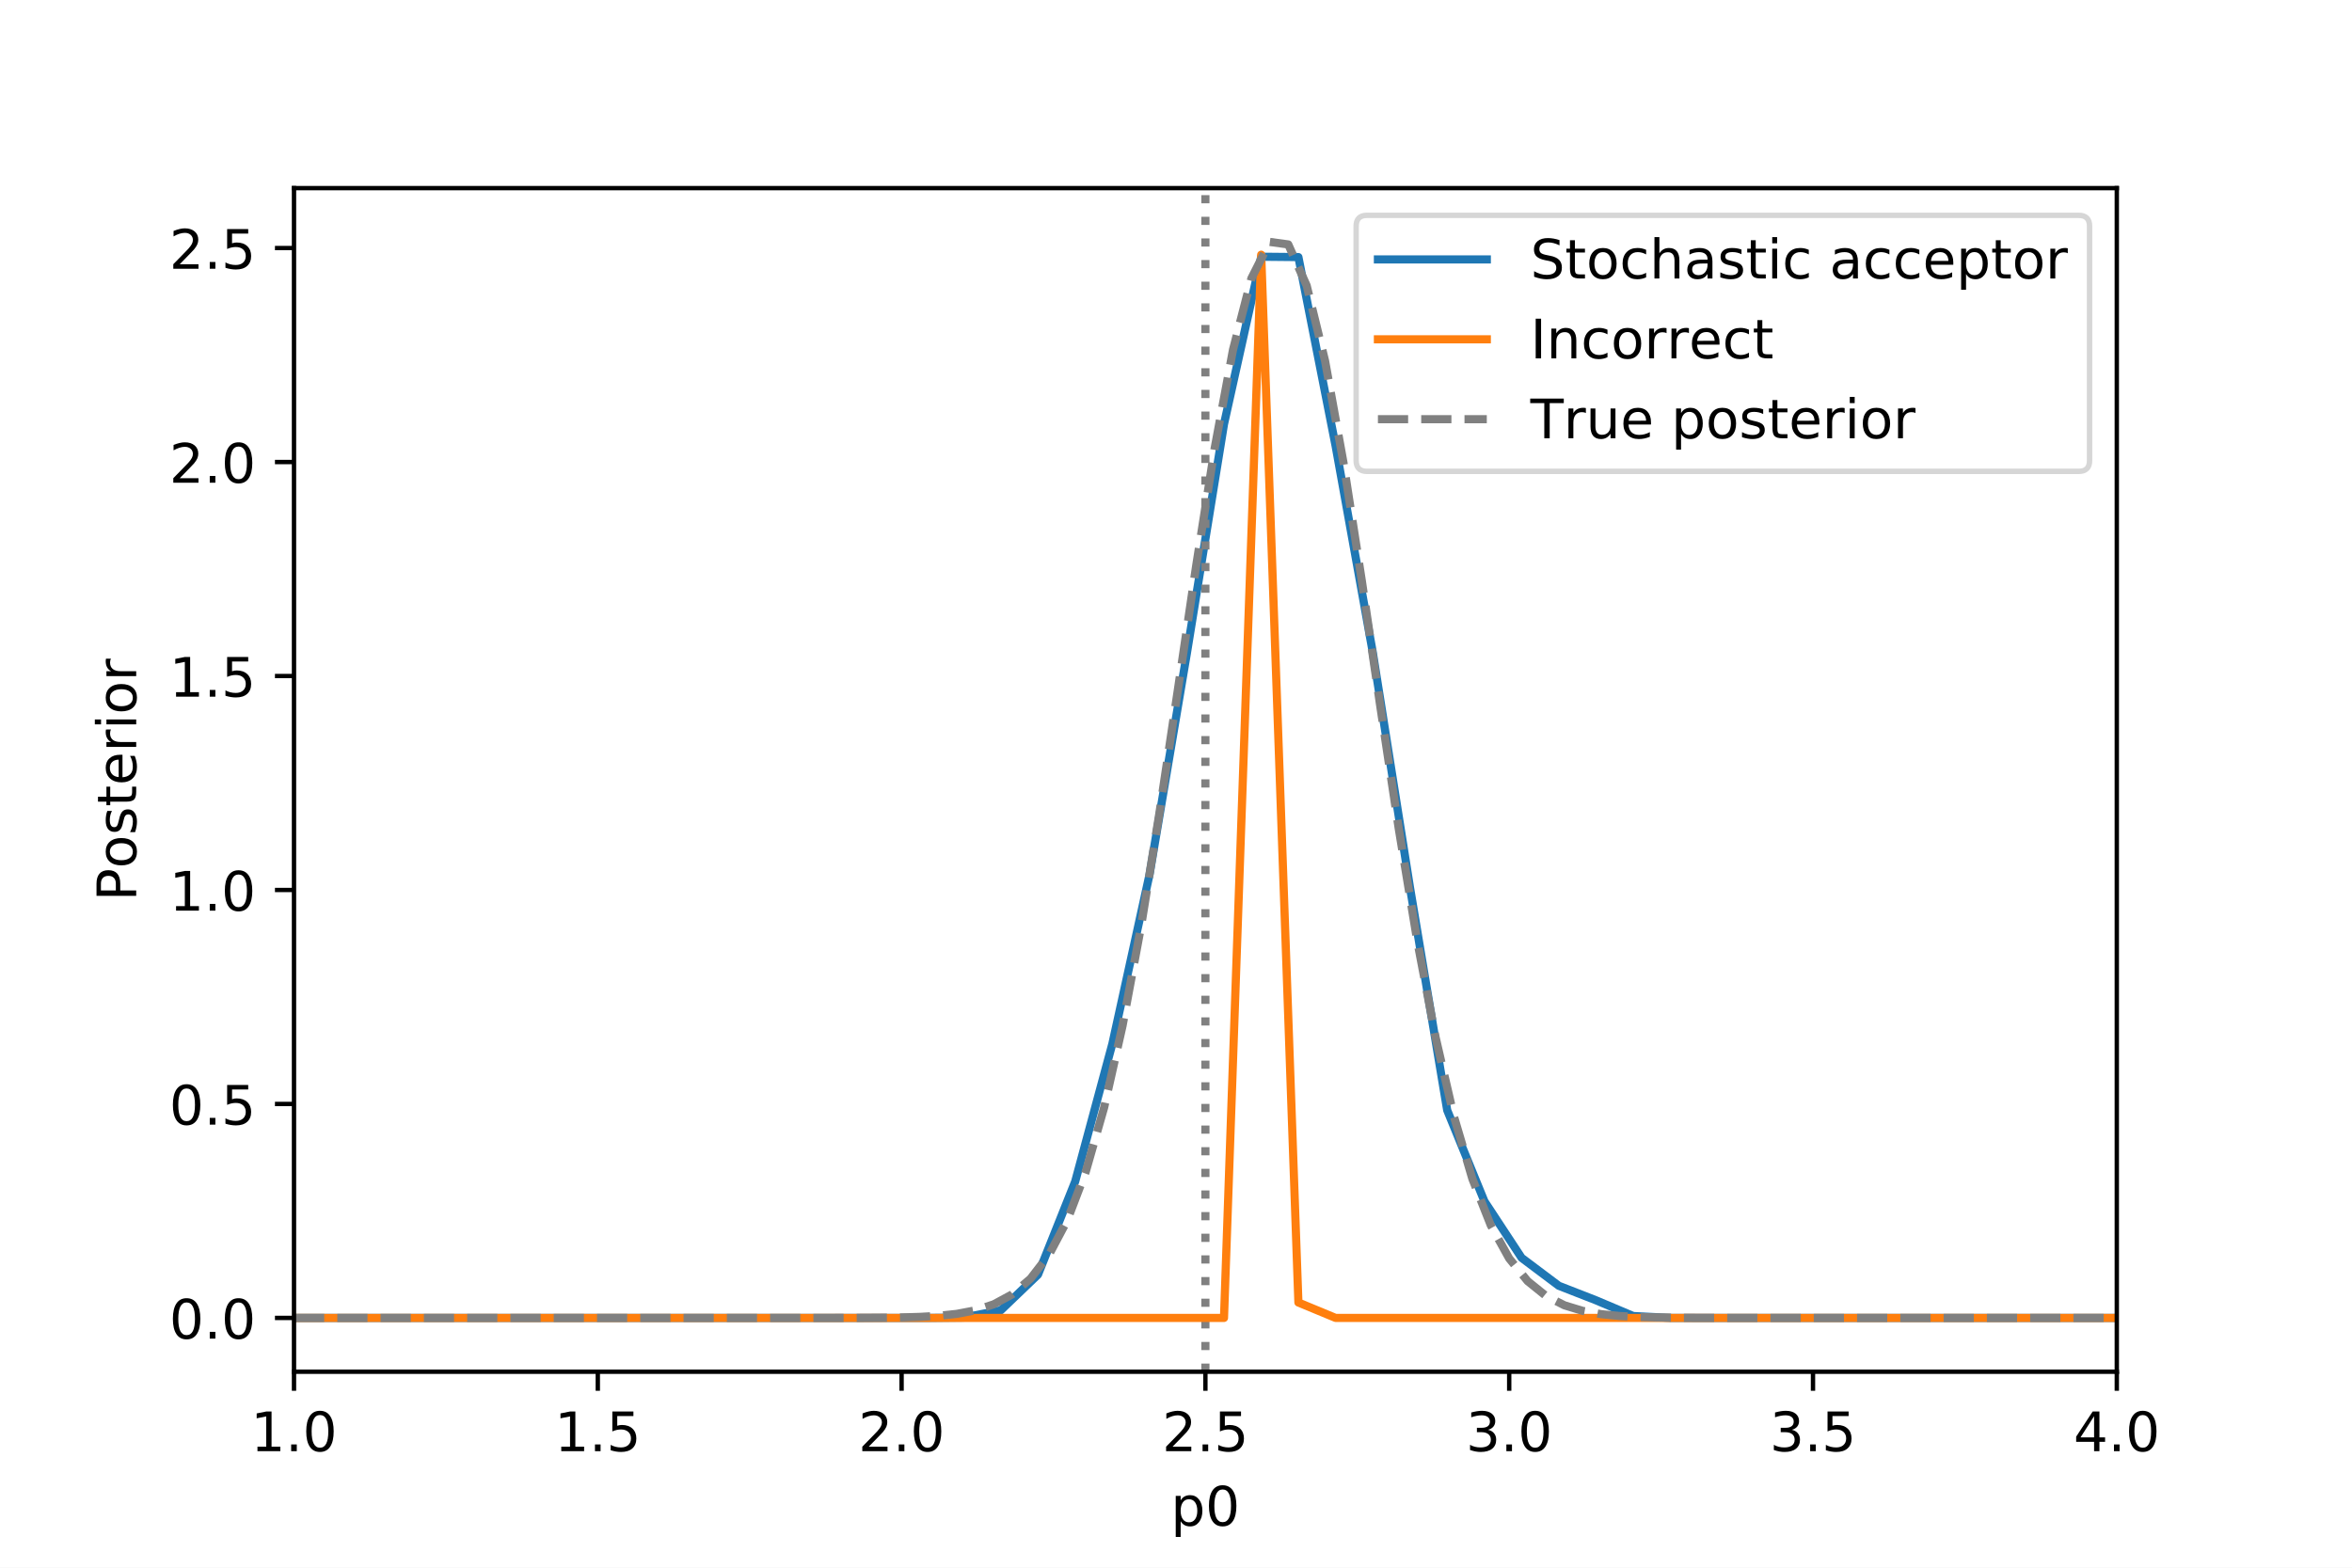
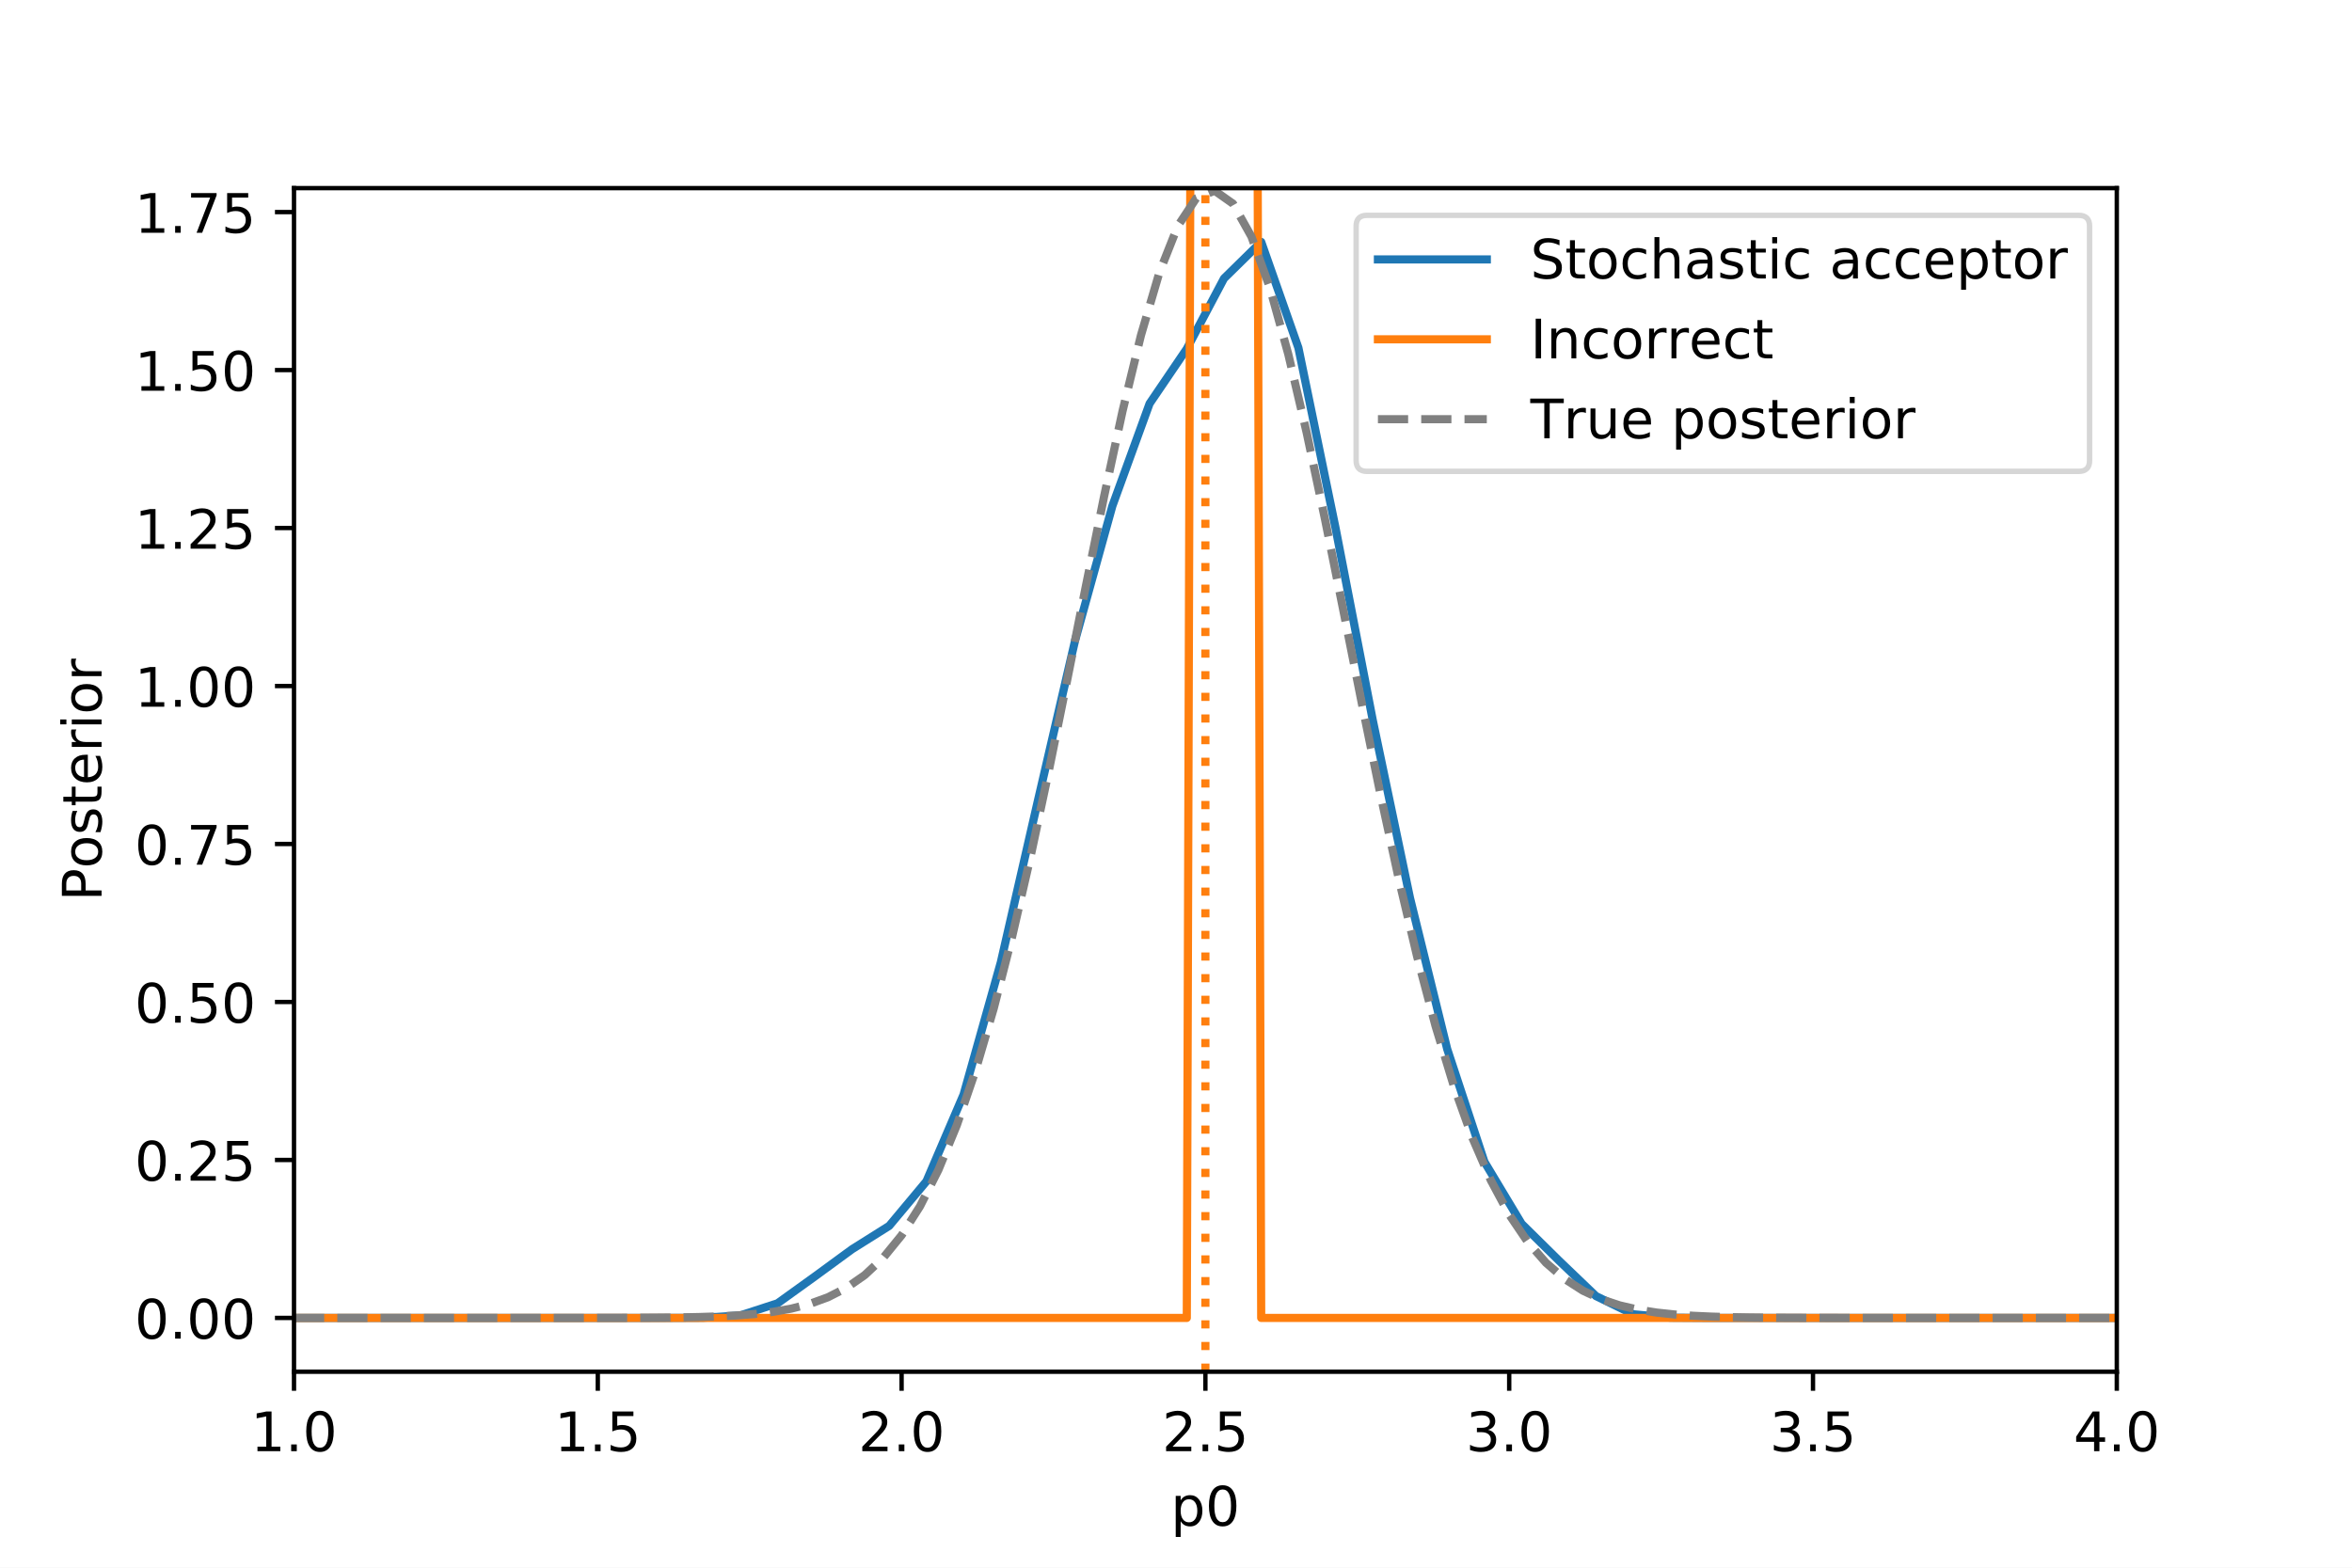
<svg xmlns="http://www.w3.org/2000/svg" xmlns:xlink="http://www.w3.org/1999/xlink" height="288pt" version="1.1" viewBox="0 0 432 288" width="432pt">
  <defs>
    <style type="text/css">
*{stroke-linecap:butt;stroke-linejoin:round;}
  </style>
  </defs>
  <g id="figure_1">
    <g id="patch_1">
      <path d="M 0 288  L 432 288  L 432 0  L 0 0  z " style="fill:#ffffff;" />
    </g>
    <g id="axes_1">
      <g id="patch_2">
        <path d="M 54 252  L 388.8 252  L 388.8 34.56  L 54 34.56  z " style="fill:#ffffff;" />
      </g>
      <g id="matplotlib.axis_1">
        <g id="xtick_1">
          <g id="line2d_1">
            <defs>
-               <path d="M 0 0  L 0 3.5  " id="m9cbf5cbd6d" style="stroke:#000000;stroke-width:0.8;" />
-             </defs>
-             <g>
-               <use style="stroke:#000000;stroke-width:0.8;" x="54" xlink:href="#m9cbf5cbd6d" y="252" />
+               <path d="M 0 0  L 0 3.5  " id="m5b95aac745" style="stroke:#000000;stroke-width:0.8;" />
+             </defs>
+             <g>
+               <use style="stroke:#000000;stroke-width:0.8;" x="54" xlink:href="#m5b95aac745" y="252" />
            </g>
          </g>
          <g id="text_1">
            <defs>
              <path d="M 12.406 8.297  L 28.516 8.297  L 28.516 63.922  L 10.984 60.406  L 10.984 69.391  L 28.422 72.906  L 38.281 72.906  L 38.281 8.297  L 54.391 8.297  L 54.391 0  L 12.406 0  z " id="DejaVuSans-49" />
              <path d="M 10.688 12.406  L 21 12.406  L 21 0  L 10.688 0  z " id="DejaVuSans-46" />
              <path d="M 31.781 66.406  Q 24.172 66.406 20.328 58.906  Q 16.5 51.422 16.5 36.375  Q 16.5 21.391 20.328 13.891  Q 24.172 6.391 31.781 6.391  Q 39.453 6.391 43.281 13.891  Q 47.125 21.391 47.125 36.375  Q 47.125 51.422 43.281 58.906  Q 39.453 66.406 31.781 66.406  z M 31.781 74.219  Q 44.047 74.219 50.516 64.516  Q 56.984 54.828 56.984 36.375  Q 56.984 17.969 50.516 8.266  Q 44.047 -1.422 31.781 -1.422  Q 19.531 -1.422 13.062 8.266  Q 6.594 17.969 6.594 36.375  Q 6.594 54.828 13.062 64.516  Q 19.531 74.219 31.781 74.219  z " id="DejaVuSans-48" />
            </defs>
            <g transform="translate(46.04844 266.5984)scale(0.1 -0.1)">
              <use xlink:href="#DejaVuSans-49" />
              <use x="63.623" xlink:href="#DejaVuSans-46" />
              <use x="95.41" xlink:href="#DejaVuSans-48" />
            </g>
          </g>
        </g>
        <g id="xtick_2">
          <g id="line2d_2">
            <g>
-               <use style="stroke:#000000;stroke-width:0.8;" x="109.8" xlink:href="#m9cbf5cbd6d" y="252" />
+               <use style="stroke:#000000;stroke-width:0.8;" x="109.8" xlink:href="#m5b95aac745" y="252" />
            </g>
          </g>
          <g id="text_2">
            <defs>
              <path d="M 10.797 72.906  L 49.516 72.906  L 49.516 64.594  L 19.828 64.594  L 19.828 46.734  Q 21.969 47.469 24.109 47.828  Q 26.266 48.188 28.422 48.188  Q 40.625 48.188 47.75 41.5  Q 54.891 34.812 54.891 23.391  Q 54.891 11.625 47.562 5.094  Q 40.234 -1.422 26.906 -1.422  Q 22.312 -1.422 17.547 -0.641  Q 12.797 0.141 7.719 1.703  L 7.719 11.625  Q 12.109 9.234 16.797 8.062  Q 21.484 6.891 26.703 6.891  Q 35.156 6.891 40.078 11.328  Q 45.016 15.766 45.016 23.391  Q 45.016 31 40.078 35.438  Q 35.156 39.891 26.703 39.891  Q 22.75 39.891 18.812 39.016  Q 14.891 38.141 10.797 36.281  z " id="DejaVuSans-53" />
            </defs>
            <g transform="translate(101.8484 266.5984)scale(0.1 -0.1)">
              <use xlink:href="#DejaVuSans-49" />
              <use x="63.623" xlink:href="#DejaVuSans-46" />
              <use x="95.41" xlink:href="#DejaVuSans-53" />
            </g>
          </g>
        </g>
        <g id="xtick_3">
          <g id="line2d_3">
            <g>
-               <use style="stroke:#000000;stroke-width:0.8;" x="165.6" xlink:href="#m9cbf5cbd6d" y="252" />
+               <use style="stroke:#000000;stroke-width:0.8;" x="165.6" xlink:href="#m5b95aac745" y="252" />
            </g>
          </g>
          <g id="text_3">
            <defs>
              <path d="M 19.188 8.297  L 53.609 8.297  L 53.609 0  L 7.328 0  L 7.328 8.297  Q 12.938 14.109 22.625 23.891  Q 32.328 33.688 34.812 36.531  Q 39.547 41.844 41.422 45.531  Q 43.312 49.219 43.312 52.781  Q 43.312 58.594 39.234 62.25  Q 35.156 65.922 28.609 65.922  Q 23.969 65.922 18.812 64.312  Q 13.672 62.703 7.812 59.422  L 7.812 69.391  Q 13.766 71.781 18.938 73  Q 24.125 74.219 28.422 74.219  Q 39.75 74.219 46.484 68.547  Q 53.219 62.891 53.219 53.422  Q 53.219 48.922 51.531 44.891  Q 49.859 40.875 45.406 35.406  Q 44.188 33.984 37.641 27.219  Q 31.109 20.453 19.188 8.297  z " id="DejaVuSans-50" />
            </defs>
            <g transform="translate(157.6484 266.5984)scale(0.1 -0.1)">
              <use xlink:href="#DejaVuSans-50" />
              <use x="63.623" xlink:href="#DejaVuSans-46" />
              <use x="95.41" xlink:href="#DejaVuSans-48" />
            </g>
          </g>
        </g>
        <g id="xtick_4">
          <g id="line2d_4">
            <g>
-               <use style="stroke:#000000;stroke-width:0.8;" x="221.4" xlink:href="#m9cbf5cbd6d" y="252" />
+               <use style="stroke:#000000;stroke-width:0.8;" x="221.4" xlink:href="#m5b95aac745" y="252" />
            </g>
          </g>
          <g id="text_4">
            <g transform="translate(213.4484 266.5984)scale(0.1 -0.1)">
              <use xlink:href="#DejaVuSans-50" />
              <use x="63.623" xlink:href="#DejaVuSans-46" />
              <use x="95.41" xlink:href="#DejaVuSans-53" />
            </g>
          </g>
        </g>
        <g id="xtick_5">
          <g id="line2d_5">
            <g>
-               <use style="stroke:#000000;stroke-width:0.8;" x="277.2" xlink:href="#m9cbf5cbd6d" y="252" />
+               <use style="stroke:#000000;stroke-width:0.8;" x="277.2" xlink:href="#m5b95aac745" y="252" />
            </g>
          </g>
          <g id="text_5">
            <defs>
              <path d="M 40.578 39.312  Q 47.656 37.797 51.625 33  Q 55.609 28.219 55.609 21.188  Q 55.609 10.406 48.188 4.484  Q 40.766 -1.422 27.094 -1.422  Q 22.516 -1.422 17.656 -0.516  Q 12.797 0.391 7.625 2.203  L 7.625 11.719  Q 11.719 9.328 16.594 8.109  Q 21.484 6.891 26.812 6.891  Q 36.078 6.891 40.938 10.547  Q 45.797 14.203 45.797 21.188  Q 45.797 27.641 41.281 31.266  Q 36.766 34.906 28.719 34.906  L 20.219 34.906  L 20.219 43.016  L 29.109 43.016  Q 36.375 43.016 40.234 45.922  Q 44.094 48.828 44.094 54.297  Q 44.094 59.906 40.109 62.906  Q 36.141 65.922 28.719 65.922  Q 24.656 65.922 20.016 65.031  Q 15.375 64.156 9.812 62.312  L 9.812 71.094  Q 15.438 72.656 20.344 73.438  Q 25.25 74.219 29.594 74.219  Q 40.828 74.219 47.359 69.109  Q 53.906 64.016 53.906 55.328  Q 53.906 49.266 50.438 45.094  Q 46.969 40.922 40.578 39.312  z " id="DejaVuSans-51" />
            </defs>
            <g transform="translate(269.2484 266.5984)scale(0.1 -0.1)">
              <use xlink:href="#DejaVuSans-51" />
              <use x="63.623" xlink:href="#DejaVuSans-46" />
              <use x="95.41" xlink:href="#DejaVuSans-48" />
            </g>
          </g>
        </g>
        <g id="xtick_6">
          <g id="line2d_6">
            <g>
-               <use style="stroke:#000000;stroke-width:0.8;" x="333" xlink:href="#m9cbf5cbd6d" y="252" />
+               <use style="stroke:#000000;stroke-width:0.8;" x="333" xlink:href="#m5b95aac745" y="252" />
            </g>
          </g>
          <g id="text_6">
            <g transform="translate(325.0484 266.5984)scale(0.1 -0.1)">
              <use xlink:href="#DejaVuSans-51" />
              <use x="63.623" xlink:href="#DejaVuSans-46" />
              <use x="95.41" xlink:href="#DejaVuSans-53" />
            </g>
          </g>
        </g>
        <g id="xtick_7">
          <g id="line2d_7">
            <g>
-               <use style="stroke:#000000;stroke-width:0.8;" x="388.8" xlink:href="#m9cbf5cbd6d" y="252" />
+               <use style="stroke:#000000;stroke-width:0.8;" x="388.8" xlink:href="#m5b95aac745" y="252" />
            </g>
          </g>
          <g id="text_7">
            <defs>
              <path d="M 37.797 64.312  L 12.891 25.391  L 37.797 25.391  z M 35.203 72.906  L 47.609 72.906  L 47.609 25.391  L 58.016 25.391  L 58.016 17.188  L 47.609 17.188  L 47.609 0  L 37.797 0  L 37.797 17.188  L 4.891 17.188  L 4.891 26.703  z " id="DejaVuSans-52" />
            </defs>
            <g transform="translate(380.8484 266.5984)scale(0.1 -0.1)">
              <use xlink:href="#DejaVuSans-52" />
              <use x="63.623" xlink:href="#DejaVuSans-46" />
              <use x="95.41" xlink:href="#DejaVuSans-48" />
            </g>
          </g>
        </g>
        <g id="text_8">
          <defs>
            <path d="M 18.109 8.203  L 18.109 -20.797  L 9.078 -20.797  L 9.078 54.688  L 18.109 54.688  L 18.109 46.391  Q 20.953 51.266 25.266 53.625  Q 29.594 56 35.594 56  Q 45.562 56 51.781 48.094  Q 58.016 40.188 58.016 27.297  Q 58.016 14.406 51.781 6.484  Q 45.562 -1.422 35.594 -1.422  Q 29.594 -1.422 25.266 0.953  Q 20.953 3.328 18.109 8.203  z M 48.688 27.297  Q 48.688 37.203 44.609 42.844  Q 40.531 48.484 33.406 48.484  Q 26.266 48.484 22.188 42.844  Q 18.109 37.203 18.109 27.297  Q 18.109 17.391 22.188 11.75  Q 26.266 6.109 33.406 6.109  Q 40.531 6.109 44.609 11.75  Q 48.688 17.391 48.688 27.297  z " id="DejaVuSans-112" />
          </defs>
          <g transform="translate(215.0445 280.2766)scale(0.1 -0.1)">
            <use xlink:href="#DejaVuSans-112" />
            <use x="63.477" xlink:href="#DejaVuSans-48" />
          </g>
        </g>
      </g>
      <g id="matplotlib.axis_2">
        <g id="ytick_1">
          <g id="line2d_8">
            <defs>
-               <path d="M 0 0  L -3.5 0  " id="m8000a5dd09" style="stroke:#000000;stroke-width:0.8;" />
-             </defs>
-             <g>
-               <use style="stroke:#000000;stroke-width:0.8;" x="54" xlink:href="#m8000a5dd09" y="242.116" />
+               <path d="M 0 0  L -3.5 0  " id="m449dc72aa4" style="stroke:#000000;stroke-width:0.8;" />
+             </defs>
+             <g>
+               <use style="stroke:#000000;stroke-width:0.8;" x="54" xlink:href="#m449dc72aa4" y="242.116" />
            </g>
          </g>
          <g id="text_9">
-             <g transform="translate(31.09688 245.9156)scale(0.1 -0.1)">
+             <g transform="translate(24.73438 245.9156)scale(0.1 -0.1)">
              <use xlink:href="#DejaVuSans-48" />
              <use x="63.623" xlink:href="#DejaVuSans-46" />
              <use x="95.41" xlink:href="#DejaVuSans-48" />
+               <use x="159.033" xlink:href="#DejaVuSans-48" />
            </g>
          </g>
        </g>
        <g id="ytick_2">
          <g id="line2d_9">
            <g>
-               <use style="stroke:#000000;stroke-width:0.8;" x="54" xlink:href="#m8000a5dd09" y="202.807" />
+               <use style="stroke:#000000;stroke-width:0.8;" x="54" xlink:href="#m449dc72aa4" y="213.094" />
            </g>
          </g>
          <g id="text_10">
-             <g transform="translate(31.09688 206.6063)scale(0.1 -0.1)">
+             <g transform="translate(24.73438 216.8936)scale(0.1 -0.1)">
              <use xlink:href="#DejaVuSans-48" />
              <use x="63.623" xlink:href="#DejaVuSans-46" />
-               <use x="95.41" xlink:href="#DejaVuSans-53" />
+               <use x="95.41" xlink:href="#DejaVuSans-50" />
+               <use x="159.033" xlink:href="#DejaVuSans-53" />
            </g>
          </g>
        </g>
        <g id="ytick_3">
          <g id="line2d_10">
            <g>
-               <use style="stroke:#000000;stroke-width:0.8;" x="54" xlink:href="#m8000a5dd09" y="163.498" />
+               <use style="stroke:#000000;stroke-width:0.8;" x="54" xlink:href="#m449dc72aa4" y="184.072" />
            </g>
          </g>
          <g id="text_11">
-             <g transform="translate(31.09688 167.2971)scale(0.1 -0.1)">
-               <use xlink:href="#DejaVuSans-49" />
-               <use x="63.623" xlink:href="#DejaVuSans-46" />
-               <use x="95.41" xlink:href="#DejaVuSans-48" />
+             <g transform="translate(24.73438 187.8716)scale(0.1 -0.1)">
+               <use xlink:href="#DejaVuSans-48" />
+               <use x="63.623" xlink:href="#DejaVuSans-46" />
+               <use x="95.41" xlink:href="#DejaVuSans-53" />
+               <use x="159.033" xlink:href="#DejaVuSans-48" />
            </g>
          </g>
        </g>
        <g id="ytick_4">
          <g id="line2d_11">
            <g>
-               <use style="stroke:#000000;stroke-width:0.8;" x="54" xlink:href="#m8000a5dd09" y="124.189" />
+               <use style="stroke:#000000;stroke-width:0.8;" x="54" xlink:href="#m449dc72aa4" y="155.05" />
            </g>
          </g>
          <g id="text_12">
-             <g transform="translate(31.09688 127.9878)scale(0.1 -0.1)">
-               <use xlink:href="#DejaVuSans-49" />
-               <use x="63.623" xlink:href="#DejaVuSans-46" />
-               <use x="95.41" xlink:href="#DejaVuSans-53" />
+             <defs>
+               <path d="M 8.203 72.906  L 55.078 72.906  L 55.078 68.703  L 28.609 0  L 18.312 0  L 43.219 64.594  L 8.203 64.594  z " id="DejaVuSans-55" />
+             </defs>
+             <g transform="translate(24.73438 158.8496)scale(0.1 -0.1)">
+               <use xlink:href="#DejaVuSans-48" />
+               <use x="63.623" xlink:href="#DejaVuSans-46" />
+               <use x="95.41" xlink:href="#DejaVuSans-55" />
+               <use x="159.033" xlink:href="#DejaVuSans-53" />
            </g>
          </g>
        </g>
        <g id="ytick_5">
          <g id="line2d_12">
            <g>
-               <use style="stroke:#000000;stroke-width:0.8;" x="54" xlink:href="#m8000a5dd09" y="84.879" />
+               <use style="stroke:#000000;stroke-width:0.8;" x="54" xlink:href="#m449dc72aa4" y="126.028" />
            </g>
          </g>
          <g id="text_13">
-             <g transform="translate(31.09688 88.6786)scale(0.1 -0.1)">
-               <use xlink:href="#DejaVuSans-50" />
-               <use x="63.623" xlink:href="#DejaVuSans-46" />
-               <use x="95.41" xlink:href="#DejaVuSans-48" />
+             <g transform="translate(24.73438 129.8275)scale(0.1 -0.1)">
+               <use xlink:href="#DejaVuSans-49" />
+               <use x="63.623" xlink:href="#DejaVuSans-46" />
+               <use x="95.41" xlink:href="#DejaVuSans-48" />
+               <use x="159.033" xlink:href="#DejaVuSans-48" />
            </g>
          </g>
        </g>
        <g id="ytick_6">
          <g id="line2d_13">
            <g>
-               <use style="stroke:#000000;stroke-width:0.8;" x="54" xlink:href="#m8000a5dd09" y="45.57" />
+               <use style="stroke:#000000;stroke-width:0.8;" x="54" xlink:href="#m449dc72aa4" y="97.006" />
            </g>
          </g>
          <g id="text_14">
-             <g transform="translate(31.09688 49.36935)scale(0.1 -0.1)">
-               <use xlink:href="#DejaVuSans-50" />
+             <g transform="translate(24.73438 100.8055)scale(0.1 -0.1)">
+               <use xlink:href="#DejaVuSans-49" />
+               <use x="63.623" xlink:href="#DejaVuSans-46" />
+               <use x="95.41" xlink:href="#DejaVuSans-50" />
+               <use x="159.033" xlink:href="#DejaVuSans-53" />
+             </g>
+           </g>
+         </g>
+         <g id="ytick_7">
+           <g id="line2d_14">
+             <g>
+               <use style="stroke:#000000;stroke-width:0.8;" x="54" xlink:href="#m449dc72aa4" y="67.984" />
+             </g>
+           </g>
+           <g id="text_15">
+             <g transform="translate(24.73438 71.78353)scale(0.1 -0.1)">
+               <use xlink:href="#DejaVuSans-49" />
              <use x="63.623" xlink:href="#DejaVuSans-46" />
              <use x="95.41" xlink:href="#DejaVuSans-53" />
-             </g>
-           </g>
-         </g>
-         <g id="text_15">
+               <use x="159.033" xlink:href="#DejaVuSans-48" />
+             </g>
+           </g>
+         </g>
+         <g id="ytick_8">
+           <g id="line2d_15">
+             <g>
+               <use style="stroke:#000000;stroke-width:0.8;" x="54" xlink:href="#m449dc72aa4" y="38.962" />
+             </g>
+           </g>
+           <g id="text_16">
+             <g transform="translate(24.73438 42.76152)scale(0.1 -0.1)">
+               <use xlink:href="#DejaVuSans-49" />
+               <use x="63.623" xlink:href="#DejaVuSans-46" />
+               <use x="95.41" xlink:href="#DejaVuSans-55" />
+               <use x="159.033" xlink:href="#DejaVuSans-53" />
+             </g>
+           </g>
+         </g>
+         <g id="text_17">
          <defs>
            <path d="M 19.672 64.797  L 19.672 37.406  L 32.078 37.406  Q 38.969 37.406 42.719 40.969  Q 46.484 44.531 46.484 51.125  Q 46.484 57.672 42.719 61.234  Q 38.969 64.797 32.078 64.797  z M 9.812 72.906  L 32.078 72.906  Q 44.344 72.906 50.609 67.359  Q 56.891 61.812 56.891 51.125  Q 56.891 40.328 50.609 34.812  Q 44.344 29.297 32.078 29.297  L 19.672 29.297  L 19.672 0  L 9.812 0  z " id="DejaVuSans-80" />
            <path d="M 30.609 48.391  Q 23.391 48.391 19.188 42.75  Q 14.984 37.109 14.984 27.297  Q 14.984 17.484 19.156 11.844  Q 23.344 6.203 30.609 6.203  Q 37.797 6.203 41.984 11.859  Q 46.188 17.531 46.188 27.297  Q 46.188 37.016 41.984 42.703  Q 37.797 48.391 30.609 48.391  z M 30.609 56  Q 42.328 56 49.016 48.375  Q 55.719 40.766 55.719 27.297  Q 55.719 13.875 49.016 6.219  Q 42.328 -1.422 30.609 -1.422  Q 18.844 -1.422 12.172 6.219  Q 5.516 13.875 5.516 27.297  Q 5.516 40.766 12.172 48.375  Q 18.844 56 30.609 56  z " id="DejaVuSans-111" />
            <path d="M 44.281 53.078  L 44.281 44.578  Q 40.484 46.531 36.375 47.5  Q 32.281 48.484 27.875 48.484  Q 21.188 48.484 17.844 46.438  Q 14.5 44.391 14.5 40.281  Q 14.5 37.156 16.891 35.375  Q 19.281 33.594 26.516 31.984  L 29.594 31.297  Q 39.156 29.25 43.188 25.516  Q 47.219 21.781 47.219 15.094  Q 47.219 7.469 41.188 3.016  Q 35.156 -1.422 24.609 -1.422  Q 20.219 -1.422 15.453 -0.562  Q 10.688 0.297 5.422 2  L 5.422 11.281  Q 10.406 8.688 15.234 7.391  Q 20.062 6.109 24.812 6.109  Q 31.156 6.109 34.562 8.281  Q 37.984 10.453 37.984 14.406  Q 37.984 18.062 35.516 20.016  Q 33.062 21.969 24.703 23.781  L 21.578 24.516  Q 13.234 26.266 9.516 29.906  Q 5.812 33.547 5.812 39.891  Q 5.812 47.609 11.281 51.797  Q 16.75 56 26.812 56  Q 31.781 56 36.172 55.266  Q 40.578 54.547 44.281 53.078  z " id="DejaVuSans-115" />
            <path d="M 18.312 70.219  L 18.312 54.688  L 36.812 54.688  L 36.812 47.703  L 18.312 47.703  L 18.312 18.016  Q 18.312 11.328 20.141 9.422  Q 21.969 7.516 27.594 7.516  L 36.812 7.516  L 36.812 0  L 27.594 0  Q 17.188 0 13.234 3.875  Q 9.281 7.766 9.281 18.016  L 9.281 47.703  L 2.688 47.703  L 2.688 54.688  L 9.281 54.688  L 9.281 70.219  z " id="DejaVuSans-116" />
            <path d="M 56.203 29.594  L 56.203 25.203  L 14.891 25.203  Q 15.484 15.922 20.484 11.062  Q 25.484 6.203 34.422 6.203  Q 39.594 6.203 44.453 7.469  Q 49.312 8.734 54.109 11.281  L 54.109 2.781  Q 49.266 0.734 44.188 -0.344  Q 39.109 -1.422 33.891 -1.422  Q 20.797 -1.422 13.156 6.188  Q 5.516 13.812 5.516 26.812  Q 5.516 40.234 12.766 48.109  Q 20.016 56 32.328 56  Q 43.359 56 49.781 48.891  Q 56.203 41.797 56.203 29.594  z M 47.219 32.234  Q 47.125 39.594 43.094 43.984  Q 39.062 48.391 32.422 48.391  Q 24.906 48.391 20.391 44.141  Q 15.875 39.891 15.188 32.172  z " id="DejaVuSans-101" />
            <path d="M 41.109 46.297  Q 39.594 47.172 37.812 47.578  Q 36.031 48 33.891 48  Q 26.266 48 22.188 43.047  Q 18.109 38.094 18.109 28.812  L 18.109 0  L 9.078 0  L 9.078 54.688  L 18.109 54.688  L 18.109 46.188  Q 20.953 51.172 25.484 53.578  Q 30.031 56 36.531 56  Q 37.453 56 38.578 55.875  Q 39.703 55.766 41.062 55.516  z " id="DejaVuSans-114" />
            <path d="M 9.422 54.688  L 18.406 54.688  L 18.406 0  L 9.422 0  z M 9.422 75.984  L 18.406 75.984  L 18.406 64.594  L 9.422 64.594  z " id="DejaVuSans-105" />
          </defs>
-           <g transform="translate(25.01719 165.5527)rotate(-90)scale(0.1 -0.1)">
+           <g transform="translate(18.65469 165.5527)rotate(-90)scale(0.1 -0.1)">
            <use xlink:href="#DejaVuSans-80" />
            <use x="60.256" xlink:href="#DejaVuSans-111" />
            <use x="121.438" xlink:href="#DejaVuSans-115" />
            <use x="173.537" xlink:href="#DejaVuSans-116" />
            <use x="212.746" xlink:href="#DejaVuSans-101" />
            <use x="274.27" xlink:href="#DejaVuSans-114" />
            <use x="315.383" xlink:href="#DejaVuSans-105" />
            <use x="343.166" xlink:href="#DejaVuSans-111" />
            <use x="404.348" xlink:href="#DejaVuSans-114" />
          </g>
        </g>
      </g>
-       <g id="line2d_14">
-         <path clip-path="url(#p7835efc0e8)" d="M 54 242.116  L 60.833 242.116  L 67.665 242.116  L 74.498 242.116  L 81.331 242.116  L 88.163 242.116  L 94.996 242.116  L 101.829 242.116  L 108.661 242.116  L 115.494 242.116  L 122.327 242.116  L 129.159 242.116  L 135.992 242.116  L 142.824 242.116  L 149.657 242.116  L 156.49 242.116  L 163.322 242.116  L 170.155 242.116  L 176.988 242.048  L 183.82 240.712  L 190.653 234.159  L 197.486 217.049  L 204.318 191.729  L 211.151 160.605  L 217.984 120.085  L 224.816 77.909  L 231.649 47.162  L 238.482 47.228  L 245.314 81.918  L 252.147 119.866  L 258.98 163.066  L 265.812 203.962  L 272.645 220.683  L 279.478 231.077  L 286.31 236.21  L 293.143 238.878  L 299.976 241.766  L 306.808 242.111  L 313.641 242.116  L 320.473 242.116  L 327.306 242.116  L 334.139 242.116  L 340.971 242.116  L 347.804 242.116  L 354.637 242.116  L 361.469 242.116  L 368.302 242.116  L 375.135 242.116  L 381.967 242.116  L 388.8 242.116  " style="fill:none;stroke:#1f77b4;stroke-linecap:square;stroke-width:1.5;" />
-       </g>
-       <g id="line2d_15">
-         <path clip-path="url(#p7835efc0e8)" d="M 221.4 252  L 221.4 34.56  " style="fill:none;stroke:#808080;stroke-dasharray:1.5,2.475;stroke-dashoffset:0;stroke-width:1.5;" />
-       </g>
      <g id="line2d_16">
-         <path clip-path="url(#p7835efc0e8)" d="M 54 242.116  L 60.833 242.116  L 67.665 242.116  L 74.498 242.116  L 81.331 242.116  L 88.163 242.116  L 94.996 242.116  L 101.829 242.116  L 108.661 242.116  L 115.494 242.116  L 122.327 242.116  L 129.159 242.116  L 135.992 242.116  L 142.824 242.116  L 149.657 242.116  L 156.49 242.116  L 163.322 242.116  L 170.155 242.116  L 176.988 242.116  L 183.82 242.116  L 190.653 242.116  L 197.486 242.116  L 204.318 242.116  L 211.151 242.116  L 217.984 242.116  L 224.816 242.116  L 231.649 46.794  L 238.482 239.284  L 245.314 242.116  L 252.147 242.116  L 258.98 242.116  L 265.812 242.116  L 272.645 242.116  L 279.478 242.116  L 286.31 242.116  L 293.143 242.116  L 299.976 242.116  L 306.808 242.116  L 313.641 242.116  L 320.473 242.116  L 327.306 242.116  L 334.139 242.116  L 340.971 242.116  L 347.804 242.116  L 354.637 242.116  L 361.469 242.116  L 368.302 242.116  L 375.135 242.116  L 381.967 242.116  L 388.8 242.116  " style="fill:none;stroke:#ff7f0e;stroke-linecap:square;stroke-width:1.5;" />
+         <path clip-path="url(#p90dc518de0)" d="M 54 242.116  L 60.833 242.116  L 67.665 242.116  L 74.498 242.116  L 81.331 242.116  L 88.163 242.116  L 94.996 242.116  L 101.829 242.116  L 108.661 242.116  L 115.494 242.116  L 122.327 242.115  L 129.159 242.082  L 135.992 241.652  L 142.824 239.423  L 149.657 234.505  L 156.49 229.502  L 163.322 225.205  L 170.155 217.028  L 176.988 201.077  L 183.82 176.806  L 190.653 147.018  L 197.486 117.583  L 204.318 92.935  L 211.151 74.138  L 217.984 64.077  L 224.816 51.155  L 231.649 44.444  L 238.482 63.896  L 245.314 97.046  L 252.147 132.339  L 258.98 164.976  L 265.812 192.718  L 272.645 213.436  L 279.478 224.818  L 286.31 231.561  L 293.143 238.107  L 299.976 241.442  L 306.808 242.072  L 313.641 242.115  L 320.473 242.116  L 327.306 242.116  L 334.139 242.116  L 340.971 242.116  L 347.804 242.116  L 354.637 242.116  L 361.469 242.116  L 368.302 242.116  L 375.135 242.116  L 381.967 242.116  L 388.8 242.116  " style="fill:none;stroke:#1f77b4;stroke-linecap:square;stroke-width:1.5;" />
      </g>
      <g id="line2d_17">
-         <path clip-path="url(#p7835efc0e8)" d="M 54 242.116  L 57.382 242.116  L 60.764 242.116  L 64.145 242.116  L 67.527 242.116  L 70.909 242.116  L 74.291 242.116  L 77.673 242.116  L 81.055 242.116  L 84.436 242.116  L 87.818 242.116  L 91.2 242.116  L 94.582 242.116  L 97.964 242.116  L 101.345 242.116  L 104.727 242.116  L 108.109 242.116  L 111.491 242.116  L 114.873 242.116  L 118.255 242.116  L 121.636 242.116  L 125.018 242.116  L 128.4 242.116  L 131.782 242.116  L 135.164 242.116  L 138.545 242.116  L 141.927 242.116  L 145.309 242.116  L 148.691 242.115  L 152.073 242.113  L 155.455 242.108  L 158.836 242.097  L 162.218 242.073  L 165.6 242.024  L 168.982 241.924  L 172.364 241.73  L 175.745 241.371  L 179.127 240.727  L 182.509 239.622  L 185.891 237.799  L 189.273 234.913  L 192.655 230.532  L 196.036 224.157  L 199.418 215.278  L 202.8 203.457  L 206.182 188.437  L 209.564 170.27  L 212.945 149.422  L 216.327 126.837  L 219.709 103.921  L 223.091 82.424  L 226.473 64.238  L 229.855 51.126  L 233.236 44.444  L 236.618 44.906  L 240 52.463  L 243.382 66.308  L 246.764 85.02  L 250.145 106.802  L 253.527 129.768  L 256.909 152.201  L 260.291 172.749  L 263.673 190.532  L 267.055 205.139  L 270.436 216.566  L 273.818 225.098  L 277.2 231.19  L 280.582 235.354  L 283.964 238.082  L 287.345 239.797  L 290.727 240.831  L 294.109 241.429  L 297.491 241.763  L 300.873 241.941  L 304.255 242.032  L 307.636 242.078  L 311.018 242.099  L 314.4 242.109  L 317.782 242.113  L 321.164 242.115  L 324.545 242.116  L 327.927 242.116  L 331.309 242.116  L 334.691 242.116  L 338.073 242.116  L 341.455 242.116  L 344.836 242.116  L 348.218 242.116  L 351.6 242.116  L 354.982 242.116  L 358.364 242.116  L 361.745 242.116  L 365.127 242.116  L 368.509 242.116  L 371.891 242.116  L 375.273 242.116  L 378.655 242.116  L 382.036 242.116  L 385.418 242.116  L 388.8 242.116  " style="fill:none;stroke:#808080;stroke-dasharray:5.55,2.4;stroke-dashoffset:0;stroke-width:1.5;" />
+         <path clip-path="url(#p90dc518de0)" d="M 221.4 252  L 221.4 34.56  " style="fill:none;stroke:#ff7f0e;stroke-dasharray:1.5,2.475;stroke-dashoffset:0;stroke-width:1.5;" />
+       </g>
+       <g id="line2d_18">
+         <path clip-path="url(#p90dc518de0)" d="M 54 242.116  L 60.833 242.116  L 67.665 242.116  L 74.498 242.116  L 81.331 242.116  L 88.163 242.116  L 94.996 242.116  L 101.829 242.116  L 108.661 242.116  L 115.494 242.116  L 122.327 242.116  L 129.159 242.116  L 135.992 242.116  L 142.824 242.116  L 149.657 242.116  L 156.49 242.116  L 163.322 242.116  L 170.155 242.116  L 176.988 242.116  L 183.82 242.116  L 190.653 242.116  L 197.486 242.116  L 204.318 242.116  L 211.151 242.116  L 217.984 242.116  L 218.73 -1  M 230.903 -1  L 231.649 242.116  L 238.482 242.116  L 245.314 242.116  L 252.147 242.116  L 258.98 242.116  L 265.812 242.116  L 272.645 242.116  L 279.478 242.116  L 286.31 242.116  L 293.143 242.116  L 299.976 242.116  L 306.808 242.116  L 313.641 242.116  L 320.473 242.116  L 327.306 242.116  L 334.139 242.116  L 340.971 242.116  L 347.804 242.116  L 354.637 242.116  L 361.469 242.116  L 368.302 242.116  L 375.135 242.116  L 381.967 242.116  L 388.8 242.116  " style="fill:none;stroke:#ff7f0e;stroke-linecap:square;stroke-width:1.5;" />
+       </g>
+       <g id="line2d_19">
+         <path clip-path="url(#p90dc518de0)" d="M 54 242.116  L 57.382 242.116  L 60.764 242.116  L 64.145 242.116  L 67.527 242.116  L 70.909 242.116  L 74.291 242.116  L 77.673 242.116  L 81.055 242.116  L 84.436 242.116  L 87.818 242.116  L 91.2 242.116  L 94.582 242.116  L 97.964 242.116  L 101.345 242.115  L 104.727 242.113  L 108.109 242.111  L 111.491 242.106  L 114.873 242.098  L 118.255 242.084  L 121.636 242.059  L 125.018 242.018  L 128.4 241.951  L 131.782 241.843  L 135.164 241.672  L 138.545 241.409  L 141.927 241.009  L 145.309 240.416  L 148.691 239.552  L 152.073 238.319  L 155.455 236.597  L 158.836 234.239  L 162.218 231.078  L 165.6 226.931  L 168.982 221.606  L 172.364 214.917  L 175.745 206.703  L 179.127 196.848  L 182.509 185.303  L 185.891 172.112  L 189.273 157.428  L 192.655 141.528  L 196.036 124.817  L 199.418 107.819  L 202.8 91.156  L 206.182 75.513  L 209.564 61.595  L 212.945 50.074  L 216.327 41.536  L 219.709 36.431  L 223.091 35.034  L 226.473 37.421  L 229.855 43.463  L 233.236 52.835  L 236.618 65.047  L 240 79.486  L 243.382 95.465  L 246.764 112.281  L 250.145 129.26  L 253.527 145.804  L 256.909 161.419  L 260.291 175.732  L 263.673 188.501  L 267.055 199.601  L 270.436 209.017  L 273.818 216.816  L 277.2 223.13  L 280.582 228.127  L 283.964 231.997  L 287.345 234.929  L 290.727 237.105  L 294.109 238.685  L 297.491 239.81  L 300.873 240.594  L 304.255 241.13  L 307.636 241.489  L 311.018 241.725  L 314.4 241.876  L 317.782 241.972  L 321.164 242.031  L 324.545 242.067  L 327.927 242.088  L 331.309 242.101  L 334.691 242.108  L 338.073 242.112  L 341.455 242.114  L 344.836 242.115  L 348.218 242.116  L 351.6 242.116  L 354.982 242.116  L 358.364 242.116  L 361.745 242.116  L 365.127 242.116  L 368.509 242.116  L 371.891 242.116  L 375.273 242.116  L 378.655 242.116  L 382.036 242.116  L 385.418 242.116  L 388.8 242.116  " style="fill:none;stroke:#808080;stroke-dasharray:5.55,2.4;stroke-dashoffset:0;stroke-width:1.5;" />
      </g>
      <g id="patch_3">
        <path d="M 54 252  L 54 34.56  " style="fill:none;stroke:#000000;stroke-linecap:square;stroke-linejoin:miter;stroke-width:0.8;" />
      </g>
      <g id="patch_4">
        <path d="M 388.8 252  L 388.8 34.56  " style="fill:none;stroke:#000000;stroke-linecap:square;stroke-linejoin:miter;stroke-width:0.8;" />
      </g>
      <g id="patch_5">
        <path d="M 54 252  L 388.8 252  " style="fill:none;stroke:#000000;stroke-linecap:square;stroke-linejoin:miter;stroke-width:0.8;" />
      </g>
      <g id="patch_6">
        <path d="M 54 34.56  L 388.8 34.56  " style="fill:none;stroke:#000000;stroke-linecap:square;stroke-linejoin:miter;stroke-width:0.8;" />
      </g>
      <g id="legend_1">
        <g id="patch_7">
          <path d="M 251.088 86.594  L 381.8 86.594  Q 383.8 86.594 383.8 84.594  L 383.8 41.56  Q 383.8 39.56 381.8 39.56  L 251.088 39.56  Q 249.088 39.56 249.088 41.56  L 249.088 84.594  Q 249.088 86.594 251.088 86.594  z " style="fill:#ffffff;opacity:0.8;stroke:#cccccc;stroke-linejoin:miter;" />
        </g>
-         <g id="line2d_18">
+         <g id="line2d_20">
          <path d="M 253.088 47.658  L 273.087 47.658  " style="fill:none;stroke:#1f77b4;stroke-linecap:square;stroke-width:1.5;" />
        </g>
-         <g id="line2d_19" />
-         <g id="text_16">
+         <g id="line2d_21" />
+         <g id="text_18">
          <defs>
            <path d="M 53.516 70.516  L 53.516 60.891  Q 47.906 63.578 42.922 64.891  Q 37.938 66.219 33.297 66.219  Q 25.25 66.219 20.875 63.094  Q 16.5 59.969 16.5 54.203  Q 16.5 49.359 19.406 46.891  Q 22.312 44.438 30.422 42.922  L 36.375 41.703  Q 47.406 39.594 52.656 34.297  Q 57.906 29 57.906 20.125  Q 57.906 9.516 50.797 4.047  Q 43.703 -1.422 29.984 -1.422  Q 24.812 -1.422 18.969 -0.25  Q 13.141 0.922 6.891 3.219  L 6.891 13.375  Q 12.891 10.016 18.656 8.297  Q 24.422 6.594 29.984 6.594  Q 38.422 6.594 43.016 9.906  Q 47.609 13.234 47.609 19.391  Q 47.609 24.75 44.312 27.781  Q 41.016 30.812 33.5 32.328  L 27.484 33.5  Q 16.453 35.688 11.516 40.375  Q 6.594 45.062 6.594 53.422  Q 6.594 63.094 13.406 68.656  Q 20.219 74.219 32.172 74.219  Q 37.312 74.219 42.625 73.281  Q 47.953 72.359 53.516 70.516  z " id="DejaVuSans-83" />
            <path d="M 48.781 52.594  L 48.781 44.188  Q 44.969 46.297 41.141 47.344  Q 37.312 48.391 33.406 48.391  Q 24.656 48.391 19.812 42.844  Q 14.984 37.312 14.984 27.297  Q 14.984 17.281 19.812 11.734  Q 24.656 6.203 33.406 6.203  Q 37.312 6.203 41.141 7.25  Q 44.969 8.297 48.781 10.406  L 48.781 2.094  Q 45.016 0.344 40.984 -0.531  Q 36.969 -1.422 32.422 -1.422  Q 20.062 -1.422 12.781 6.344  Q 5.516 14.109 5.516 27.297  Q 5.516 40.672 12.859 48.328  Q 20.219 56 33.016 56  Q 37.156 56 41.109 55.141  Q 45.062 54.297 48.781 52.594  z " id="DejaVuSans-99" />
            <path d="M 54.891 33.016  L 54.891 0  L 45.906 0  L 45.906 32.719  Q 45.906 40.484 42.875 44.328  Q 39.844 48.188 33.797 48.188  Q 26.516 48.188 22.312 43.547  Q 18.109 38.922 18.109 30.906  L 18.109 0  L 9.078 0  L 9.078 75.984  L 18.109 75.984  L 18.109 46.188  Q 21.344 51.125 25.703 53.562  Q 30.078 56 35.797 56  Q 45.219 56 50.047 50.172  Q 54.891 44.344 54.891 33.016  z " id="DejaVuSans-104" />
            <path d="M 34.281 27.484  Q 23.391 27.484 19.188 25  Q 14.984 22.516 14.984 16.5  Q 14.984 11.719 18.141 8.906  Q 21.297 6.109 26.703 6.109  Q 34.188 6.109 38.703 11.406  Q 43.219 16.703 43.219 25.484  L 43.219 27.484  z M 52.203 31.203  L 52.203 0  L 43.219 0  L 43.219 8.297  Q 40.141 3.328 35.547 0.953  Q 30.953 -1.422 24.312 -1.422  Q 15.922 -1.422 10.953 3.297  Q 6 8.016 6 15.922  Q 6 25.141 12.172 29.828  Q 18.359 34.516 30.609 34.516  L 43.219 34.516  L 43.219 35.406  Q 43.219 41.609 39.141 45  Q 35.062 48.391 27.688 48.391  Q 23 48.391 18.547 47.266  Q 14.109 46.141 10.016 43.891  L 10.016 52.203  Q 14.938 54.109 19.578 55.047  Q 24.219 56 28.609 56  Q 40.484 56 46.344 49.844  Q 52.203 43.703 52.203 31.203  z " id="DejaVuSans-97" />
            <path id="DejaVuSans-32" />
          </defs>
          <g transform="translate(281.0875 51.15844)scale(0.1 -0.1)">
            <use xlink:href="#DejaVuSans-83" />
            <use x="63.477" xlink:href="#DejaVuSans-116" />
            <use x="102.686" xlink:href="#DejaVuSans-111" />
            <use x="163.867" xlink:href="#DejaVuSans-99" />
            <use x="218.848" xlink:href="#DejaVuSans-104" />
            <use x="282.227" xlink:href="#DejaVuSans-97" />
            <use x="343.506" xlink:href="#DejaVuSans-115" />
            <use x="395.605" xlink:href="#DejaVuSans-116" />
            <use x="434.814" xlink:href="#DejaVuSans-105" />
            <use x="462.598" xlink:href="#DejaVuSans-99" />
            <use x="517.578" xlink:href="#DejaVuSans-32" />
            <use x="549.365" xlink:href="#DejaVuSans-97" />
            <use x="610.645" xlink:href="#DejaVuSans-99" />
            <use x="665.625" xlink:href="#DejaVuSans-99" />
            <use x="720.605" xlink:href="#DejaVuSans-101" />
            <use x="782.129" xlink:href="#DejaVuSans-112" />
            <use x="845.605" xlink:href="#DejaVuSans-116" />
            <use x="884.814" xlink:href="#DejaVuSans-111" />
            <use x="945.996" xlink:href="#DejaVuSans-114" />
          </g>
        </g>
-         <g id="line2d_20">
+         <g id="line2d_22">
          <path d="M 253.088 62.337  L 273.087 62.337  " style="fill:none;stroke:#ff7f0e;stroke-linecap:square;stroke-width:1.5;" />
        </g>
-         <g id="line2d_21" />
-         <g id="text_17">
+         <g id="line2d_23" />
+         <g id="text_19">
          <defs>
            <path d="M 9.812 72.906  L 19.672 72.906  L 19.672 0  L 9.812 0  z " id="DejaVuSans-73" />
            <path d="M 54.891 33.016  L 54.891 0  L 45.906 0  L 45.906 32.719  Q 45.906 40.484 42.875 44.328  Q 39.844 48.188 33.797 48.188  Q 26.516 48.188 22.312 43.547  Q 18.109 38.922 18.109 30.906  L 18.109 0  L 9.078 0  L 9.078 54.688  L 18.109 54.688  L 18.109 46.188  Q 21.344 51.125 25.703 53.562  Q 30.078 56 35.797 56  Q 45.219 56 50.047 50.172  Q 54.891 44.344 54.891 33.016  z " id="DejaVuSans-110" />
          </defs>
          <g transform="translate(281.0875 65.83656)scale(0.1 -0.1)">
            <use xlink:href="#DejaVuSans-73" />
            <use x="29.492" xlink:href="#DejaVuSans-110" />
            <use x="92.871" xlink:href="#DejaVuSans-99" />
            <use x="147.852" xlink:href="#DejaVuSans-111" />
            <use x="209.033" xlink:href="#DejaVuSans-114" />
            <use x="250.131" xlink:href="#DejaVuSans-114" />
            <use x="291.213" xlink:href="#DejaVuSans-101" />
            <use x="352.736" xlink:href="#DejaVuSans-99" />
            <use x="407.717" xlink:href="#DejaVuSans-116" />
          </g>
        </g>
-         <g id="line2d_22">
+         <g id="line2d_24">
          <path d="M 253.088 77.015  L 273.087 77.015  " style="fill:none;stroke:#808080;stroke-dasharray:5.55,2.4;stroke-dashoffset:0;stroke-width:1.5;" />
        </g>
-         <g id="line2d_23" />
-         <g id="text_18">
+         <g id="line2d_25" />
+         <g id="text_20">
          <defs>
            <path d="M -0.297 72.906  L 61.375 72.906  L 61.375 64.594  L 35.5 64.594  L 35.5 0  L 25.594 0  L 25.594 64.594  L -0.297 64.594  z " id="DejaVuSans-84" />
            <path d="M 8.5 21.578  L 8.5 54.688  L 17.484 54.688  L 17.484 21.922  Q 17.484 14.156 20.5 10.266  Q 23.531 6.391 29.594 6.391  Q 36.859 6.391 41.078 11.031  Q 45.312 15.672 45.312 23.688  L 45.312 54.688  L 54.297 54.688  L 54.297 0  L 45.312 0  L 45.312 8.406  Q 42.047 3.422 37.719 1  Q 33.406 -1.422 27.688 -1.422  Q 18.266 -1.422 13.375 4.438  Q 8.5 10.297 8.5 21.578  z M 31.109 56  z " id="DejaVuSans-117" />
          </defs>
          <g transform="translate(281.0875 80.51469)scale(0.1 -0.1)">
            <use xlink:href="#DejaVuSans-84" />
            <use x="60.865" xlink:href="#DejaVuSans-114" />
            <use x="101.979" xlink:href="#DejaVuSans-117" />
            <use x="165.357" xlink:href="#DejaVuSans-101" />
            <use x="226.881" xlink:href="#DejaVuSans-32" />
            <use x="258.668" xlink:href="#DejaVuSans-112" />
            <use x="322.145" xlink:href="#DejaVuSans-111" />
            <use x="383.326" xlink:href="#DejaVuSans-115" />
            <use x="435.426" xlink:href="#DejaVuSans-116" />
            <use x="474.635" xlink:href="#DejaVuSans-101" />
            <use x="536.158" xlink:href="#DejaVuSans-114" />
            <use x="577.271" xlink:href="#DejaVuSans-105" />
            <use x="605.055" xlink:href="#DejaVuSans-111" />
            <use x="666.236" xlink:href="#DejaVuSans-114" />
          </g>
        </g>
      </g>
    </g>
  </g>
  <defs>
-     <clipPath id="p7835efc0e8">
+     <clipPath id="p90dc518de0">
      <rect height="217.44" width="334.8" x="54" y="34.56" />
    </clipPath>
  </defs>
</svg>
